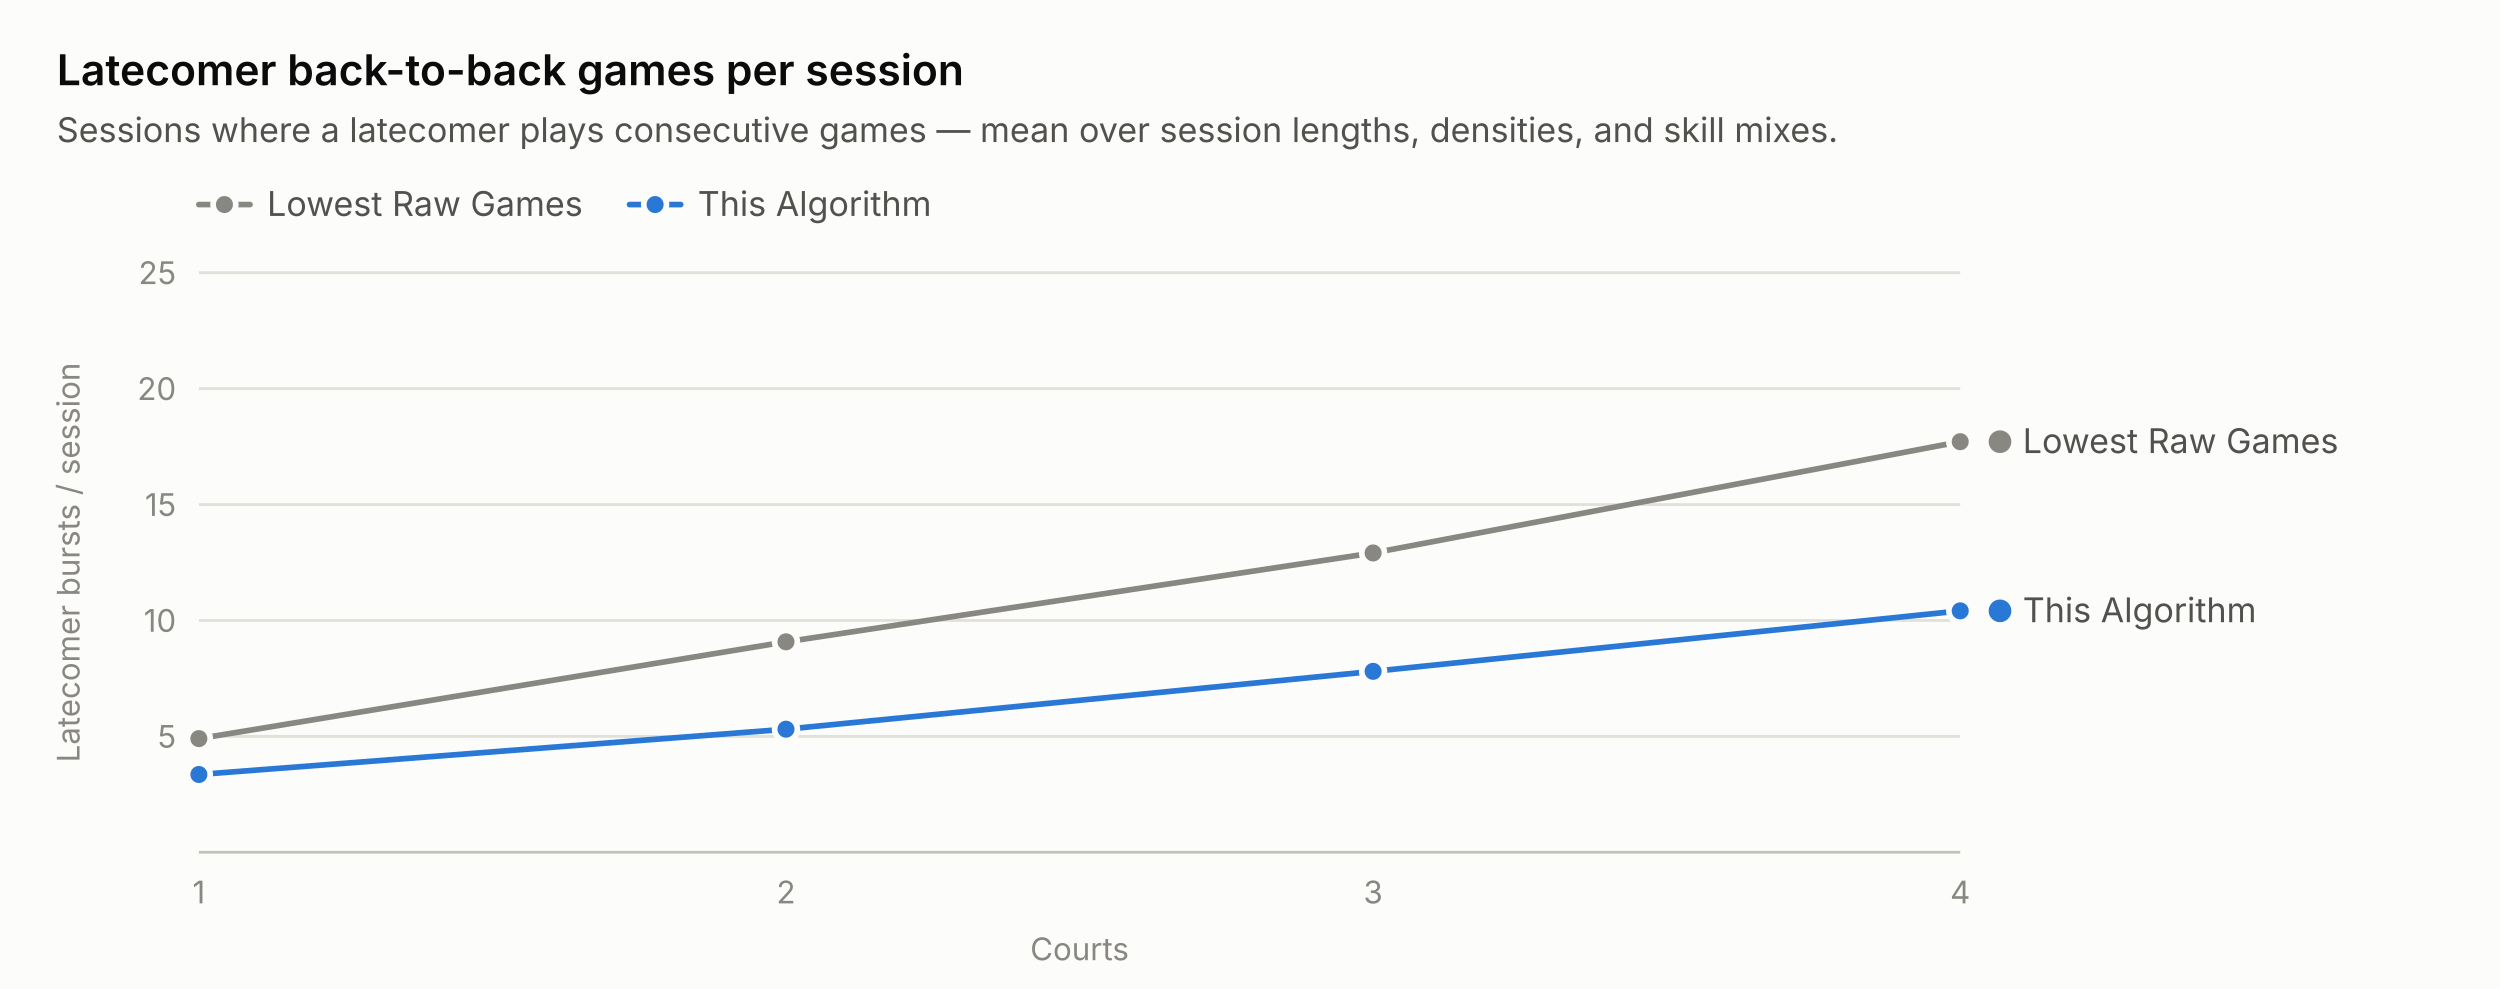
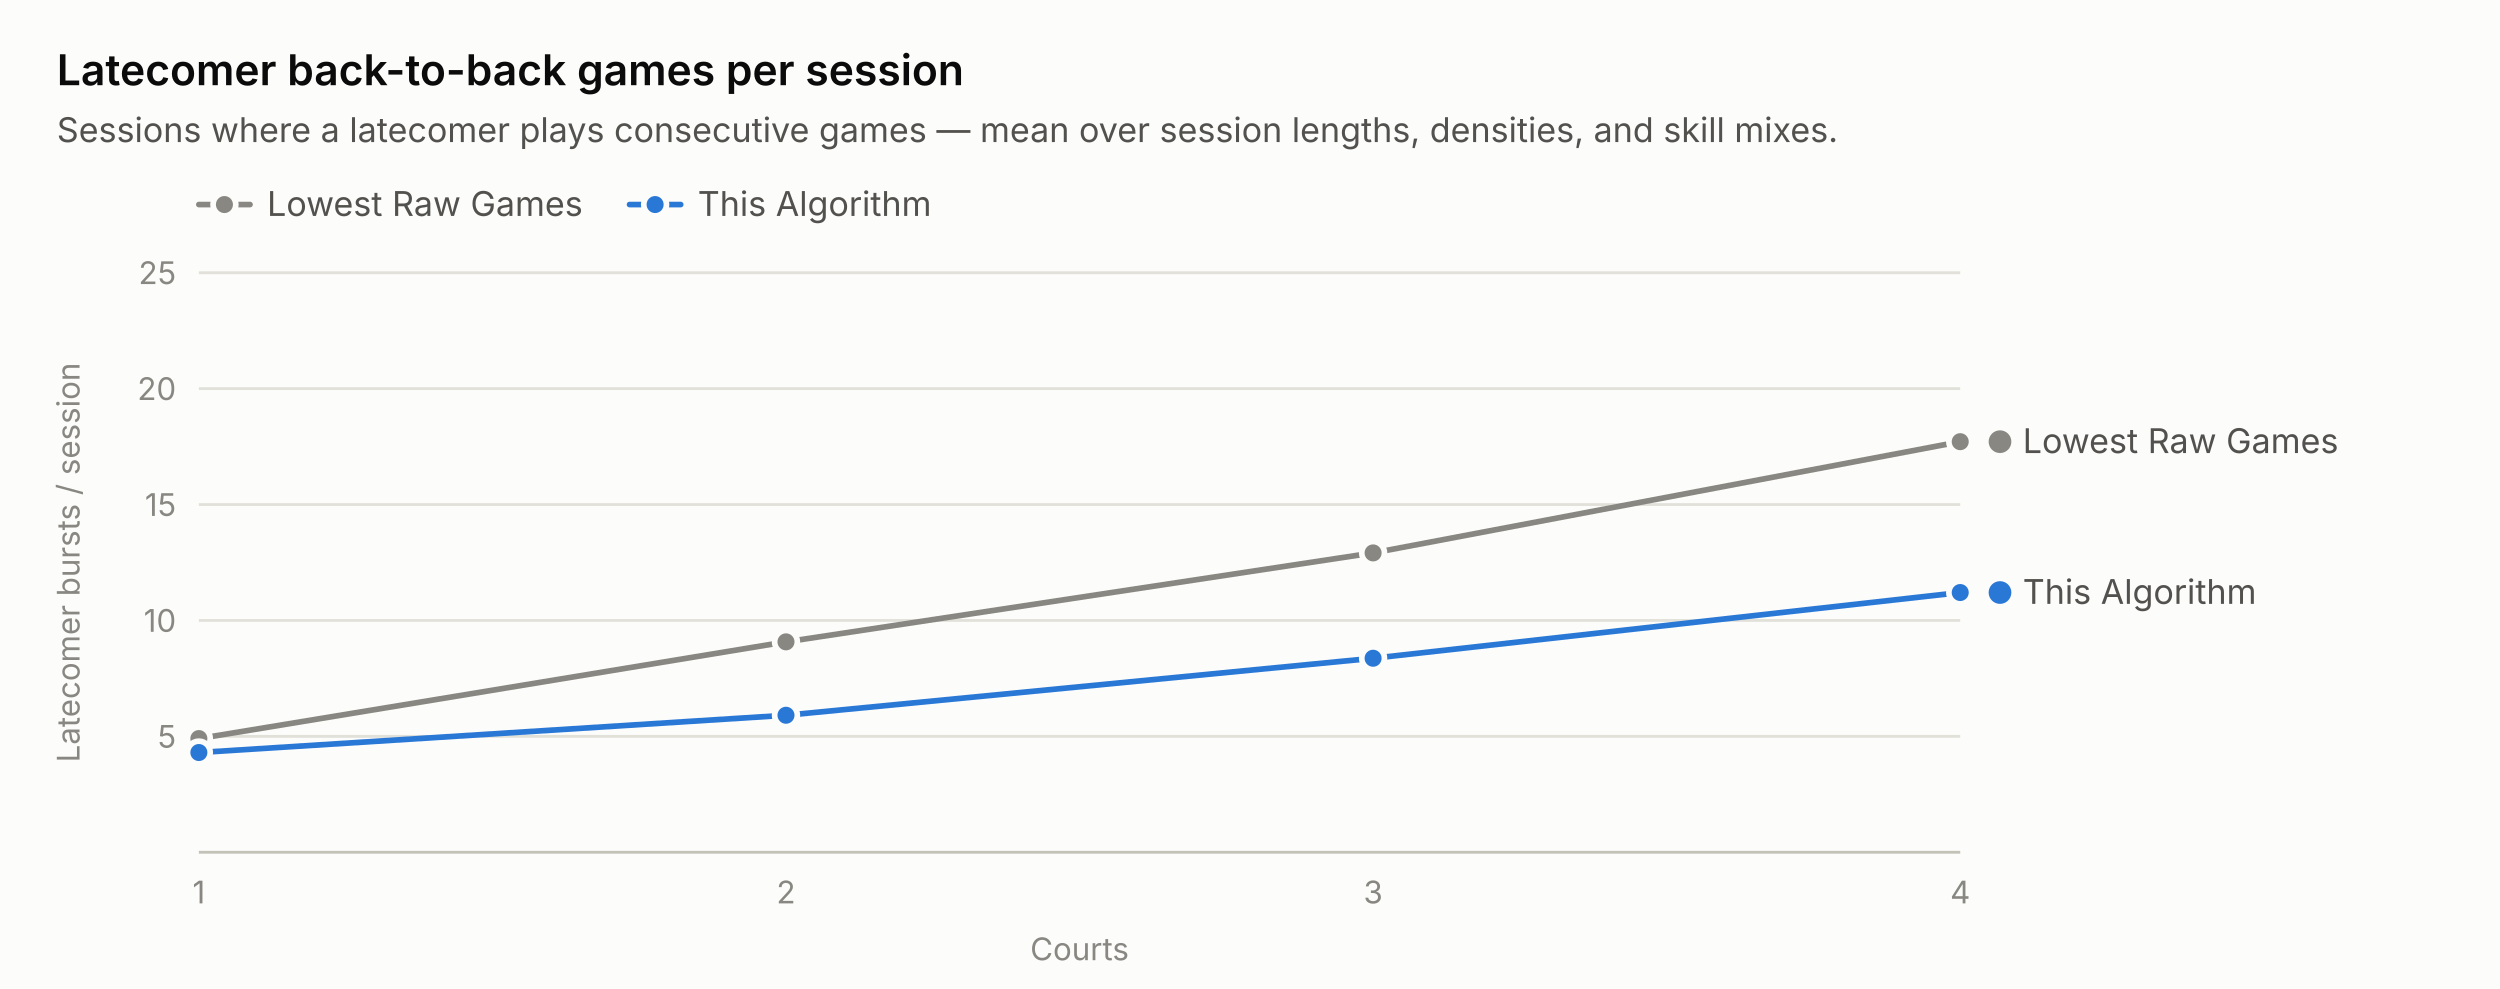
<svg xmlns="http://www.w3.org/2000/svg" width="880" height="348" viewBox="0 0 880 348" role="img" aria-label="Latecomer back-to-back games per session">
  <rect width="880" height="348" fill="#fcfcfb" />
  <text x="20" y="30" font-family="system-ui,-apple-system,&quot;Segoe UI&quot;,sans-serif" font-size="15" font-weight="600" fill="#0b0b0b">Latecomer back-to-back games per session</text>
  <text x="20" y="50" font-family="system-ui,-apple-system,&quot;Segoe UI&quot;,sans-serif" font-size="12" fill="#52514e">Sessions where a latecomer plays consecutive games — mean over session lengths, densities, and skill mixes.</text>
  <line x1="70" y1="72" x2="88" y2="72" stroke="#898781" stroke-width="2" stroke-linecap="round" />
  <circle cx="79" cy="72" r="4" fill="#898781" stroke="#fcfcfb" stroke-width="2" />
  <text x="94" y="76" font-family="system-ui,-apple-system,&quot;Segoe UI&quot;,sans-serif" font-size="12" fill="#52514e">Lowest Raw Games</text>
  <line x1="221.6" y1="72" x2="239.6" y2="72" stroke="#2a78d6" stroke-width="2" stroke-linecap="round" />
  <circle cx="230.6" cy="72" r="4" fill="#2a78d6" stroke="#fcfcfb" stroke-width="2" />
  <text x="245.6" y="76" font-family="system-ui,-apple-system,&quot;Segoe UI&quot;,sans-serif" font-size="12" fill="#52514e">This Algorithm</text>
  <line x1="70" y1="259.2" x2="690" y2="259.2" stroke="#e1e0d9" stroke-width="1" />
  <text x="62" y="263.2" text-anchor="end" font-family="system-ui,-apple-system,&quot;Segoe UI&quot;,sans-serif" font-size="11" fill="#898781">5</text>
  <line x1="70" y1="218.4" x2="690" y2="218.4" stroke="#e1e0d9" stroke-width="1" />
  <text x="62" y="222.4" text-anchor="end" font-family="system-ui,-apple-system,&quot;Segoe UI&quot;,sans-serif" font-size="11" fill="#898781">10</text>
  <line x1="70" y1="177.6" x2="690" y2="177.6" stroke="#e1e0d9" stroke-width="1" />
  <text x="62" y="181.6" text-anchor="end" font-family="system-ui,-apple-system,&quot;Segoe UI&quot;,sans-serif" font-size="11" fill="#898781">15</text>
  <line x1="70" y1="136.8" x2="690" y2="136.8" stroke="#e1e0d9" stroke-width="1" />
  <text x="62" y="140.8" text-anchor="end" font-family="system-ui,-apple-system,&quot;Segoe UI&quot;,sans-serif" font-size="11" fill="#898781">20</text>
  <line x1="70" y1="96" x2="690" y2="96" stroke="#e1e0d9" stroke-width="1" />
  <text x="62" y="100" text-anchor="end" font-family="system-ui,-apple-system,&quot;Segoe UI&quot;,sans-serif" font-size="11" fill="#898781">25</text>
  <text x="28" y="198" font-family="system-ui,-apple-system,&quot;Segoe UI&quot;,sans-serif" font-size="11" fill="#898781" transform="rotate(-90 28 198)" text-anchor="middle">Latecomer bursts / session</text>
  <line x1="70" y1="300" x2="690" y2="300" stroke="#c3c2b7" stroke-width="1" />
  <text x="70" y="318" text-anchor="middle" font-family="system-ui,-apple-system,&quot;Segoe UI&quot;,sans-serif" font-size="11" fill="#898781">1</text>
  <text x="276.667" y="318" text-anchor="middle" font-family="system-ui,-apple-system,&quot;Segoe UI&quot;,sans-serif" font-size="11" fill="#898781">2</text>
  <text x="483.333" y="318" text-anchor="middle" font-family="system-ui,-apple-system,&quot;Segoe UI&quot;,sans-serif" font-size="11" fill="#898781">3</text>
  <text x="690" y="318" text-anchor="middle" font-family="system-ui,-apple-system,&quot;Segoe UI&quot;,sans-serif" font-size="11" fill="#898781">4</text>
  <text x="380" y="338" text-anchor="middle" font-family="system-ui,-apple-system,&quot;Segoe UI&quot;,sans-serif" font-size="11" fill="#898781">Courts</text>
-   <path d="M70,259.989 L276.667,225.919 L483.333,194.636 L690,155.476" fill="none" stroke="#898781" stroke-width="2" stroke-linecap="round" stroke-linejoin="round" />
-   <circle cx="70" cy="259.989" r="4" fill="#898781" stroke="#fcfcfb" stroke-width="2" />
-   <circle cx="276.667" cy="225.919" r="4" fill="#898781" stroke="#fcfcfb" stroke-width="2" />
-   <circle cx="483.333" cy="194.636" r="4" fill="#898781" stroke="#fcfcfb" stroke-width="2" />
-   <circle cx="690" cy="155.476" r="4" fill="#898781" stroke="#fcfcfb" stroke-width="2" />
-   <path d="M70,272.624 L276.667,256.676 L483.333,236.316 L690,215.02" fill="none" stroke="#2a78d6" stroke-width="2" stroke-linecap="round" stroke-linejoin="round" />
-   <circle cx="70" cy="272.624" r="4" fill="#2a78d6" stroke="#fcfcfb" stroke-width="2" />
-   <circle cx="276.667" cy="256.676" r="4" fill="#2a78d6" stroke="#fcfcfb" stroke-width="2" />
-   <circle cx="483.333" cy="236.316" r="4" fill="#2a78d6" stroke="#fcfcfb" stroke-width="2" />
-   <circle cx="690" cy="215.02" r="4" fill="#2a78d6" stroke="#fcfcfb" stroke-width="2" />
-   <circle cx="704" cy="155.476" r="4" fill="#898781" />
-   <text x="712" y="159.476" font-family="system-ui,-apple-system,&quot;Segoe UI&quot;,sans-serif" font-size="12" fill="#52514e">Lowest Raw Games</text>
-   <circle cx="704" cy="215.02" r="4" fill="#2a78d6" />
-   <text x="712" y="219.02" font-family="system-ui,-apple-system,&quot;Segoe UI&quot;,sans-serif" font-size="12" fill="#52514e">This Algorithm</text>
+   <path d="M70,259.976 L276.667,225.933 L483.333,194.624 L690,155.472" fill="none" stroke="#898781" stroke-width="2" stroke-linecap="round" stroke-linejoin="round" />
+   <circle cx="70" cy="259.976" r="4" fill="#898781" stroke="#fcfcfb" stroke-width="2" />
+   <circle cx="276.667" cy="225.933" r="4" fill="#898781" stroke="#fcfcfb" stroke-width="2" />
+   <circle cx="483.333" cy="194.624" r="4" fill="#898781" stroke="#fcfcfb" stroke-width="2" />
+   <circle cx="690" cy="155.472" r="4" fill="#898781" stroke="#fcfcfb" stroke-width="2" />
+   <path d="M70,264.89 L276.667,251.769 L483.333,231.702 L690,208.57" fill="none" stroke="#2a78d6" stroke-width="2" stroke-linecap="round" stroke-linejoin="round" />
+   <circle cx="70" cy="264.89" r="4" fill="#2a78d6" stroke="#fcfcfb" stroke-width="2" />
+   <circle cx="276.667" cy="251.769" r="4" fill="#2a78d6" stroke="#fcfcfb" stroke-width="2" />
+   <circle cx="483.333" cy="231.702" r="4" fill="#2a78d6" stroke="#fcfcfb" stroke-width="2" />
+   <circle cx="690" cy="208.57" r="4" fill="#2a78d6" stroke="#fcfcfb" stroke-width="2" />
+   <circle cx="704" cy="155.472" r="4" fill="#898781" />
+   <text x="712" y="159.472" font-family="system-ui,-apple-system,&quot;Segoe UI&quot;,sans-serif" font-size="12" fill="#52514e">Lowest Raw Games</text>
+   <circle cx="704" cy="208.57" r="4" fill="#2a78d6" />
+   <text x="712" y="212.57" font-family="system-ui,-apple-system,&quot;Segoe UI&quot;,sans-serif" font-size="12" fill="#52514e">This Algorithm</text>
</svg>
